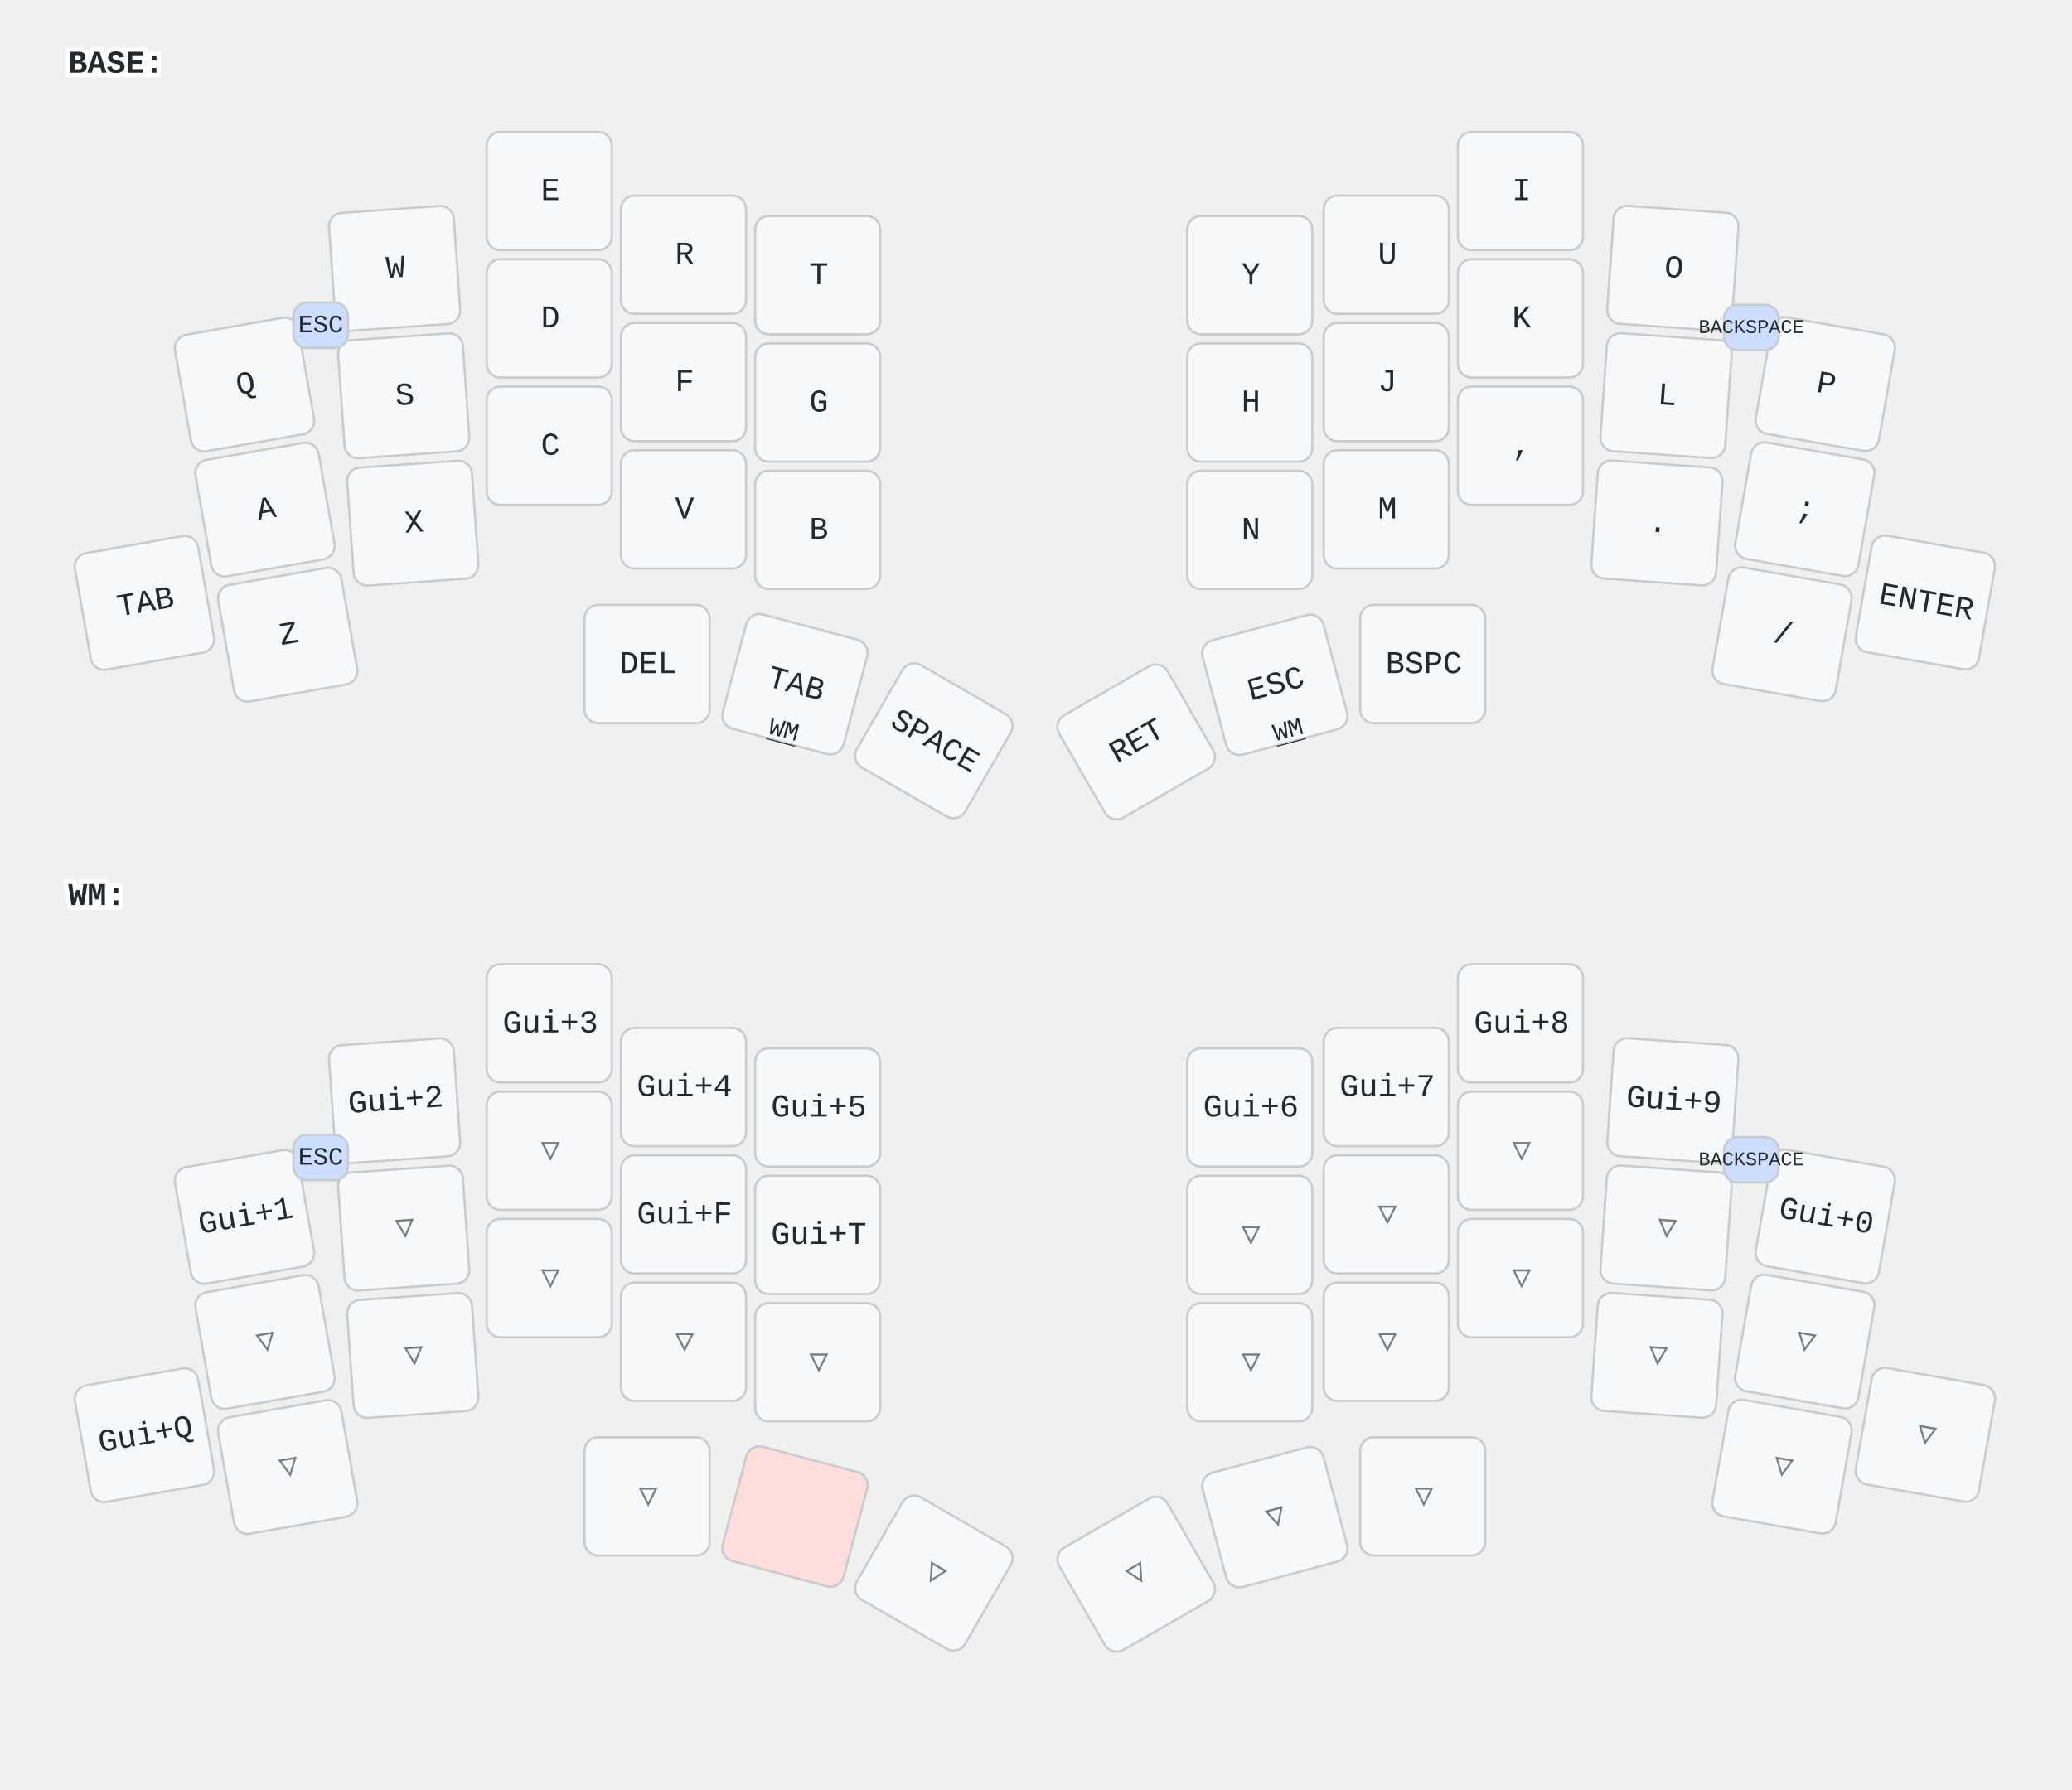
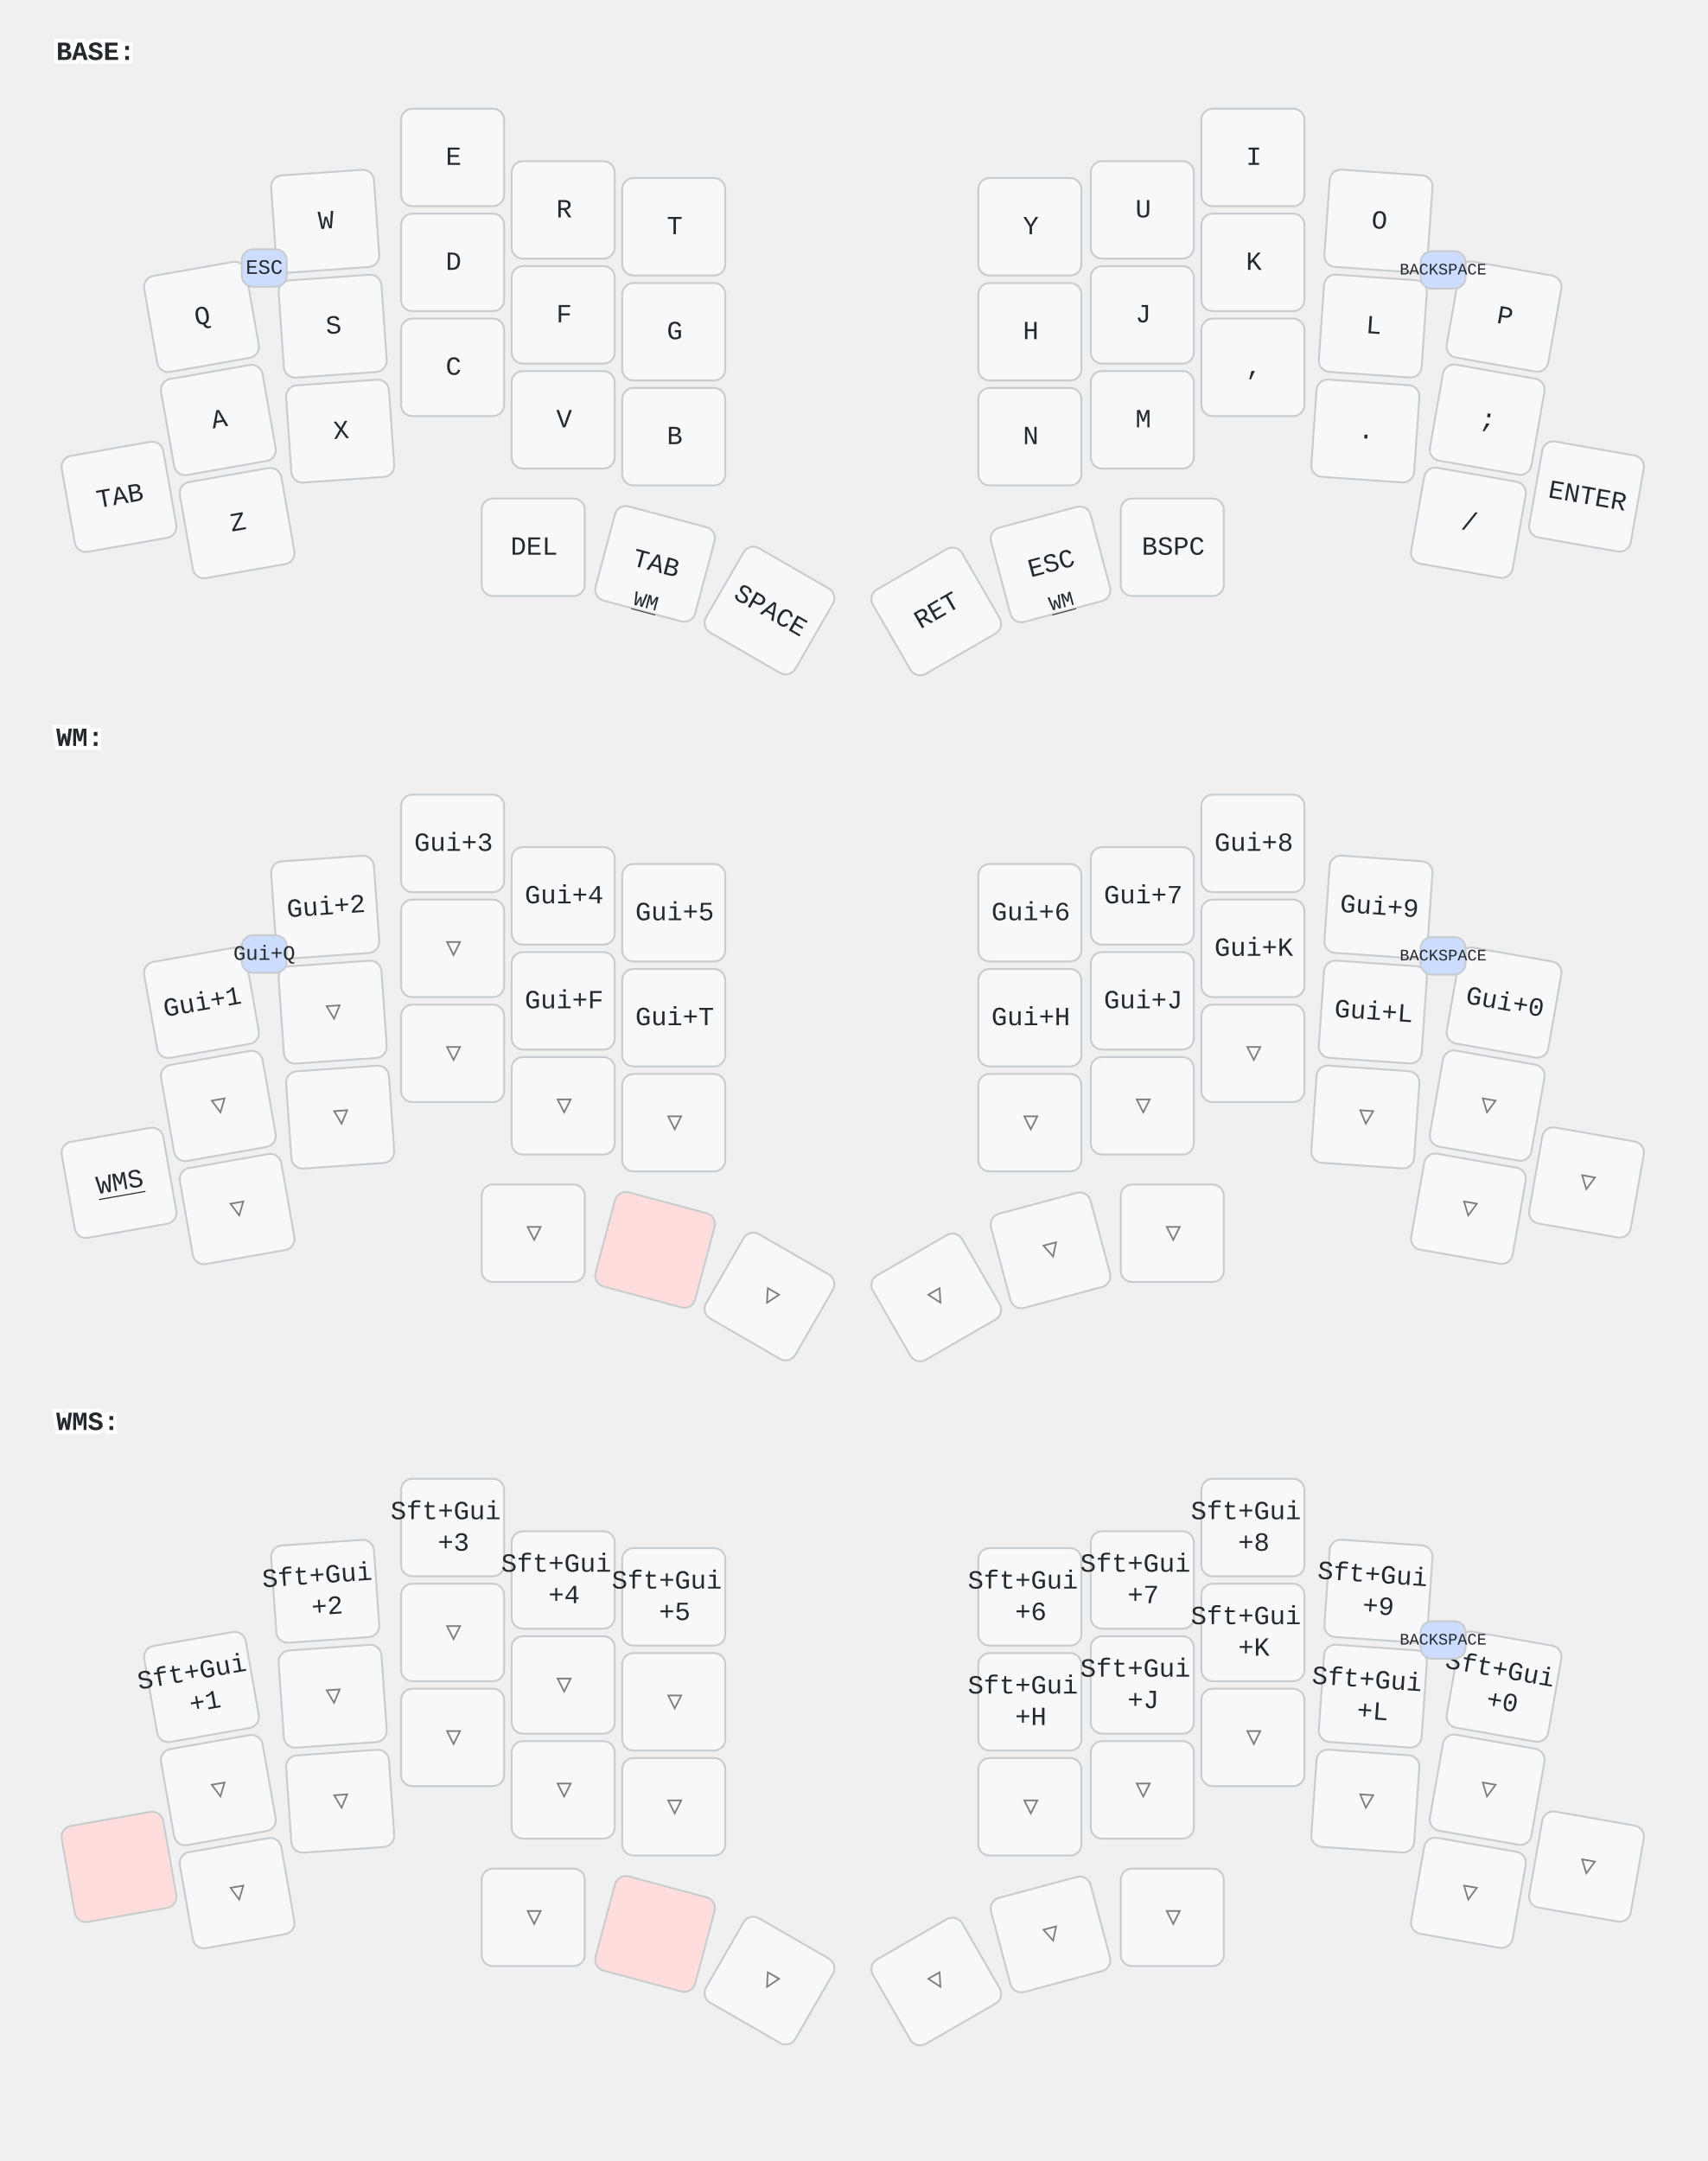
- <svg xmlns="http://www.w3.org/2000/svg" width="911" height="787" viewBox="0 0 911 787" class="keymap">
+ <svg xmlns="http://www.w3.org/2000/svg" width="911" height="1153" viewBox="0 0 911 1153" class="keymap">
  <style>/* inherit to force styles through use tags */
svg path {
    fill: inherit;
}

/* font and background color specifications */
svg.keymap {
    font-family: SFMono-Regular,Consolas,Liberation Mono,Menlo,monospace;
    font-size: 14px;
    font-kerning: normal;
    text-rendering: optimizeLegibility;
    fill: #24292e;
}

/* default key styling */
rect.key {
    fill: #f6f8fa;
}

rect.key, rect.combo {
    stroke: #c9cccf;
    stroke-width: 1;
}

/* default key side styling, only used is draw_key_sides is set */
rect.side {
    filter: brightness(90%);
}

/* color accent for combo boxes */
rect.combo, rect.combo-separate {
    fill: #cdf;
}

/* color accent for held keys */
rect.held, rect.combo.held {
    fill: #fdd;
}

/* color accent for ghost (optional) keys */
rect.ghost, rect.combo.ghost {
    stroke-dasharray: 4, 4;
    stroke-width: 2;
}

text {
    text-anchor: middle;
    dominant-baseline: middle;
}

/* styling for layer labels */
text.label {
    font-weight: bold;
    text-anchor: start;
    stroke: white;
    stroke-width: 4;
    paint-order: stroke;
}

/* styling for optional footer */
text.footer {
    text-anchor: end;
    dominant-baseline: auto;
    stroke: white;
    stroke-width: 4;
    paint-order: stroke;
}

/* styling for combo tap, and key non-tap label text */
text.combo, text.hold, text.shifted, text.left, text.right, text.tl, text.tr, text.bl, text.br {
    font-size: 11px;
}

text.hold, text.bl, text.br {
    text-anchor: middle;
    dominant-baseline: auto;
}

text.shifted, text.tl, text.tr {
    text-anchor: middle;
    dominant-baseline: hanging;
}

text.left, text.tl, text.bl {
    text-anchor: start;
}

text.right, text.tr, text.br {
    text-anchor: end;
}

text.layer-activator {
    text-decoration: underline;
}

/* styling for hold/shifted label text in combo box */
text.combo.hold, text.combo.shifted, text.combo.left, text.combo.right {
    font-size: 8px;
}

/* lighter symbol for transparent keys */
text.trans {
    fill: #7b7e81;
}

/* styling for combo dendrons */
path.combo {
    stroke-width: 1;
    stroke: gray;
    fill: none;
}

/* Start Tabler Icons Cleanup */
/* cannot use height/width with glyphs */
.icon-tabler &gt; path {
    fill: inherit;
    stroke: inherit;
    stroke-width: 2;
}
/* hide tabler's default box */
.icon-tabler &gt; path[stroke="none"][fill="none"] {
    visibility: hidden;
}
/* End Tabler Icons Cleanup */
</style>
  <g transform="translate(30, 0)" class="layer-BASE">
    <text x="0" y="28" class="label" id="BASE">BASE:</text>
    <g transform="translate(0, 56)">
      <g transform="translate(78, 113) rotate(-10.0)" class="key keypos-0">
        <rect rx="6" ry="6" x="-28" y="-26" width="55" height="52" class="key" />
        <text x="0" y="0" class="key tap">Q</text>
      </g>
      <g transform="translate(144, 62) rotate(-4.0)" class="key keypos-1">
        <rect rx="6" ry="6" x="-28" y="-26" width="55" height="52" class="key" />
        <text x="0" y="0" class="key tap">W</text>
      </g>
      <g transform="translate(212, 28)" class="key keypos-2">
        <rect rx="6" ry="6" x="-28" y="-26" width="55" height="52" class="key" />
        <text x="0" y="0" class="key tap">E</text>
      </g>
      <g transform="translate(271, 56)" class="key keypos-3">
        <rect rx="6" ry="6" x="-28" y="-26" width="55" height="52" class="key" />
        <text x="0" y="0" class="key tap">R</text>
      </g>
      <g transform="translate(330, 65)" class="key keypos-4">
        <rect rx="6" ry="6" x="-28" y="-26" width="55" height="52" class="key" />
        <text x="0" y="0" class="key tap">T</text>
      </g>
      <g transform="translate(520, 65)" class="key keypos-5">
        <rect rx="6" ry="6" x="-28" y="-26" width="55" height="52" class="key" />
        <text x="0" y="0" class="key tap">Y</text>
      </g>
      <g transform="translate(580, 56)" class="key keypos-6">
        <rect rx="6" ry="6" x="-28" y="-26" width="55" height="52" class="key" />
        <text x="0" y="0" class="key tap">U</text>
      </g>
      <g transform="translate(639, 28)" class="key keypos-7">
        <rect rx="6" ry="6" x="-28" y="-26" width="55" height="52" class="key" />
        <text x="0" y="0" class="key tap">I</text>
      </g>
      <g transform="translate(706, 62) rotate(4.0)" class="key keypos-8">
        <rect rx="6" ry="6" x="-28" y="-26" width="55" height="52" class="key" />
        <text x="0" y="0" class="key tap">O</text>
      </g>
      <g transform="translate(773, 113) rotate(10.0)" class="key keypos-9">
        <rect rx="6" ry="6" x="-28" y="-26" width="55" height="52" class="key" />
        <text x="0" y="0" class="key tap">P</text>
      </g>
      <g transform="translate(87, 168) rotate(-10.0)" class="key keypos-10">
        <rect rx="6" ry="6" x="-28" y="-26" width="55" height="52" class="key" />
        <text x="0" y="0" class="key tap">A</text>
      </g>
      <g transform="translate(148, 118) rotate(-4.0)" class="key keypos-11">
        <rect rx="6" ry="6" x="-28" y="-26" width="55" height="52" class="key" />
        <text x="0" y="0" class="key tap">S</text>
      </g>
      <g transform="translate(212, 84)" class="key keypos-12">
        <rect rx="6" ry="6" x="-28" y="-26" width="55" height="52" class="key" />
        <text x="0" y="0" class="key tap">D</text>
      </g>
      <g transform="translate(271, 112)" class="key keypos-13">
        <rect rx="6" ry="6" x="-28" y="-26" width="55" height="52" class="key" />
        <text x="0" y="0" class="key tap">F</text>
      </g>
      <g transform="translate(330, 121)" class="key keypos-14">
        <rect rx="6" ry="6" x="-28" y="-26" width="55" height="52" class="key" />
        <text x="0" y="0" class="key tap">G</text>
      </g>
      <g transform="translate(520, 121)" class="key keypos-15">
        <rect rx="6" ry="6" x="-28" y="-26" width="55" height="52" class="key" />
        <text x="0" y="0" class="key tap">H</text>
      </g>
      <g transform="translate(580, 112)" class="key keypos-16">
        <rect rx="6" ry="6" x="-28" y="-26" width="55" height="52" class="key" />
        <text x="0" y="0" class="key tap">J</text>
      </g>
      <g transform="translate(639, 84)" class="key keypos-17">
        <rect rx="6" ry="6" x="-28" y="-26" width="55" height="52" class="key" />
        <text x="0" y="0" class="key tap">K</text>
      </g>
      <g transform="translate(703, 118) rotate(4.0)" class="key keypos-18">
        <rect rx="6" ry="6" x="-28" y="-26" width="55" height="52" class="key" />
        <text x="0" y="0" class="key tap">L</text>
      </g>
      <g transform="translate(764, 168) rotate(10.0)" class="key keypos-19">
        <rect rx="6" ry="6" x="-28" y="-26" width="55" height="52" class="key" />
        <text x="0" y="0" class="key tap">;</text>
      </g>
      <g transform="translate(34, 209) rotate(-10.0)" class="key keypos-20">
        <rect rx="6" ry="6" x="-28" y="-26" width="55" height="52" class="key" />
        <text x="0" y="0" class="key tap">TAB</text>
      </g>
      <g transform="translate(97, 223) rotate(-10.0)" class="key keypos-21">
        <rect rx="6" ry="6" x="-28" y="-26" width="55" height="52" class="key" />
        <text x="0" y="0" class="key tap">Z</text>
      </g>
      <g transform="translate(152, 174) rotate(-4.0)" class="key keypos-22">
        <rect rx="6" ry="6" x="-28" y="-26" width="55" height="52" class="key" />
        <text x="0" y="0" class="key tap">X</text>
      </g>
      <g transform="translate(212, 140)" class="key keypos-23">
        <rect rx="6" ry="6" x="-28" y="-26" width="55" height="52" class="key" />
        <text x="0" y="0" class="key tap">C</text>
      </g>
      <g transform="translate(271, 168)" class="key keypos-24">
        <rect rx="6" ry="6" x="-28" y="-26" width="55" height="52" class="key" />
        <text x="0" y="0" class="key tap">V</text>
      </g>
      <g transform="translate(330, 177)" class="key keypos-25">
        <rect rx="6" ry="6" x="-28" y="-26" width="55" height="52" class="key" />
        <text x="0" y="0" class="key tap">B</text>
      </g>
      <g transform="translate(520, 177)" class="key keypos-26">
        <rect rx="6" ry="6" x="-28" y="-26" width="55" height="52" class="key" />
        <text x="0" y="0" class="key tap">N</text>
      </g>
      <g transform="translate(580, 168)" class="key keypos-27">
        <rect rx="6" ry="6" x="-28" y="-26" width="55" height="52" class="key" />
        <text x="0" y="0" class="key tap">M</text>
      </g>
      <g transform="translate(639, 140)" class="key keypos-28">
        <rect rx="6" ry="6" x="-28" y="-26" width="55" height="52" class="key" />
        <text x="0" y="0" class="key tap">,</text>
      </g>
      <g transform="translate(699, 174) rotate(4.0)" class="key keypos-29">
        <rect rx="6" ry="6" x="-28" y="-26" width="55" height="52" class="key" />
        <text x="0" y="0" class="key tap">.</text>
      </g>
      <g transform="translate(754, 223) rotate(10.0)" class="key keypos-30">
        <rect rx="6" ry="6" x="-28" y="-26" width="55" height="52" class="key" />
        <text x="0" y="0" class="key tap">/</text>
      </g>
      <g transform="translate(817, 209) rotate(10.0)" class="key keypos-31">
        <rect rx="6" ry="6" x="-28" y="-26" width="55" height="52" class="key" />
        <text x="0" y="0" class="key tap">ENTER</text>
      </g>
      <g transform="translate(255, 236)" class="key keypos-32">
        <rect rx="6" ry="6" x="-28" y="-26" width="55" height="52" class="key" />
        <text x="0" y="0" class="key tap">DEL</text>
      </g>
      <g transform="translate(320, 245) rotate(15.0)" class="key keypos-33">
        <rect rx="6" ry="6" x="-28" y="-26" width="55" height="52" class="key" />
        <text x="0" y="0" class="key tap">TAB</text>
        <a href="#WM">
          <text x="0" y="24" class="key hold layer-activator">WM</text>
        </a>
      </g>
      <g transform="translate(381, 270) rotate(30.0)" class="key keypos-34">
        <rect rx="6" ry="6" x="-28" y="-26" width="55" height="52" class="key" />
        <text x="0" y="0" class="key tap">SPACE</text>
      </g>
      <g transform="translate(470, 270) rotate(-30.0)" class="key keypos-35">
        <rect rx="6" ry="6" x="-28" y="-26" width="55" height="52" class="key" />
        <text x="0" y="0" class="key tap">RET</text>
      </g>
      <g transform="translate(531, 245) rotate(-15.0)" class="key keypos-36">
        <rect rx="6" ry="6" x="-28" y="-26" width="55" height="52" class="key" />
        <text x="0" y="0" class="key tap">ESC</text>
        <a href="#WM">
          <text x="0" y="24" class="key hold layer-activator">WM</text>
        </a>
      </g>
      <g transform="translate(596, 236)" class="key keypos-37">
        <rect rx="6" ry="6" x="-28" y="-26" width="55" height="52" class="key" />
        <text x="0" y="0" class="key tap">BSPC</text>
      </g>
      <g class="combo combopos-0">
        <rect rx="6" ry="6" x="99" y="77" width="24" height="20" class="combo" />
        <text x="111" y="87" class="combo tap">ESC</text>
      </g>
      <g class="combo combopos-1">
        <rect rx="6" ry="6" x="728" y="78" width="24" height="20" class="combo" />
        <text x="740" y="88" class="combo tap">
          <tspan style="font-size: 78%">BACKSPACE</tspan>
        </text>
      </g>
    </g>
  </g>
  <g transform="translate(30, 366)" class="layer-WM">
    <text x="0" y="28" class="label" id="WM">WM:</text>
    <g transform="translate(0, 56)">
      <g transform="translate(78, 113) rotate(-10.0)" class="key keypos-0">
        <rect rx="6" ry="6" x="-28" y="-26" width="55" height="52" class="key" />
        <text x="0" y="0" class="key tap">Gui+1</text>
      </g>
      <g transform="translate(144, 62) rotate(-4.0)" class="key keypos-1">
        <rect rx="6" ry="6" x="-28" y="-26" width="55" height="52" class="key" />
        <text x="0" y="0" class="key tap">Gui+2</text>
      </g>
      <g transform="translate(212, 28)" class="key keypos-2">
        <rect rx="6" ry="6" x="-28" y="-26" width="55" height="52" class="key" />
        <text x="0" y="0" class="key tap">Gui+3</text>
      </g>
      <g transform="translate(271, 56)" class="key keypos-3">
        <rect rx="6" ry="6" x="-28" y="-26" width="55" height="52" class="key" />
        <text x="0" y="0" class="key tap">Gui+4</text>
      </g>
      <g transform="translate(330, 65)" class="key keypos-4">
        <rect rx="6" ry="6" x="-28" y="-26" width="55" height="52" class="key" />
        <text x="0" y="0" class="key tap">Gui+5</text>
      </g>
      <g transform="translate(520, 65)" class="key keypos-5">
        <rect rx="6" ry="6" x="-28" y="-26" width="55" height="52" class="key" />
        <text x="0" y="0" class="key tap">Gui+6</text>
      </g>
      <g transform="translate(580, 56)" class="key keypos-6">
        <rect rx="6" ry="6" x="-28" y="-26" width="55" height="52" class="key" />
        <text x="0" y="0" class="key tap">Gui+7</text>
      </g>
      <g transform="translate(639, 28)" class="key keypos-7">
        <rect rx="6" ry="6" x="-28" y="-26" width="55" height="52" class="key" />
        <text x="0" y="0" class="key tap">Gui+8</text>
      </g>
      <g transform="translate(706, 62) rotate(4.0)" class="key keypos-8">
        <rect rx="6" ry="6" x="-28" y="-26" width="55" height="52" class="key" />
        <text x="0" y="0" class="key tap">Gui+9</text>
      </g>
      <g transform="translate(773, 113) rotate(10.0)" class="key keypos-9">
        <rect rx="6" ry="6" x="-28" y="-26" width="55" height="52" class="key" />
        <text x="0" y="0" class="key tap">Gui+0</text>
      </g>
      <g transform="translate(87, 168) rotate(-10.0)" class="key trans keypos-10">
        <rect rx="6" ry="6" x="-28" y="-26" width="55" height="52" class="key trans" />
        <text x="0" y="0" class="key trans tap">▽</text>
      </g>
      <g transform="translate(148, 118) rotate(-4.0)" class="key trans keypos-11">
        <rect rx="6" ry="6" x="-28" y="-26" width="55" height="52" class="key trans" />
        <text x="0" y="0" class="key trans tap">▽</text>
      </g>
      <g transform="translate(212, 84)" class="key trans keypos-12">
        <rect rx="6" ry="6" x="-28" y="-26" width="55" height="52" class="key trans" />
        <text x="0" y="0" class="key trans tap">▽</text>
      </g>
      <g transform="translate(271, 112)" class="key keypos-13">
        <rect rx="6" ry="6" x="-28" y="-26" width="55" height="52" class="key" />
        <text x="0" y="0" class="key tap">Gui+F</text>
      </g>
      <g transform="translate(330, 121)" class="key keypos-14">
        <rect rx="6" ry="6" x="-28" y="-26" width="55" height="52" class="key" />
        <text x="0" y="0" class="key tap">Gui+T</text>
      </g>
-       <g transform="translate(520, 121)" class="key trans keypos-15">
-         <rect rx="6" ry="6" x="-28" y="-26" width="55" height="52" class="key trans" />
-         <text x="0" y="0" class="key trans tap">▽</text>
-       </g>
-       <g transform="translate(580, 112)" class="key trans keypos-16">
-         <rect rx="6" ry="6" x="-28" y="-26" width="55" height="52" class="key trans" />
-         <text x="0" y="0" class="key trans tap">▽</text>
-       </g>
-       <g transform="translate(639, 84)" class="key trans keypos-17">
-         <rect rx="6" ry="6" x="-28" y="-26" width="55" height="52" class="key trans" />
-         <text x="0" y="0" class="key trans tap">▽</text>
-       </g>
-       <g transform="translate(703, 118) rotate(4.0)" class="key trans keypos-18">
-         <rect rx="6" ry="6" x="-28" y="-26" width="55" height="52" class="key trans" />
-         <text x="0" y="0" class="key trans tap">▽</text>
+       <g transform="translate(520, 121)" class="key keypos-15">
+         <rect rx="6" ry="6" x="-28" y="-26" width="55" height="52" class="key" />
+         <text x="0" y="0" class="key tap">Gui+H</text>
+       </g>
+       <g transform="translate(580, 112)" class="key keypos-16">
+         <rect rx="6" ry="6" x="-28" y="-26" width="55" height="52" class="key" />
+         <text x="0" y="0" class="key tap">Gui+J</text>
+       </g>
+       <g transform="translate(639, 84)" class="key keypos-17">
+         <rect rx="6" ry="6" x="-28" y="-26" width="55" height="52" class="key" />
+         <text x="0" y="0" class="key tap">Gui+K</text>
+       </g>
+       <g transform="translate(703, 118) rotate(4.0)" class="key keypos-18">
+         <rect rx="6" ry="6" x="-28" y="-26" width="55" height="52" class="key" />
+         <text x="0" y="0" class="key tap">Gui+L</text>
      </g>
      <g transform="translate(764, 168) rotate(10.0)" class="key trans keypos-19">
        <rect rx="6" ry="6" x="-28" y="-26" width="55" height="52" class="key trans" />
        <text x="0" y="0" class="key trans tap">▽</text>
      </g>
      <g transform="translate(34, 209) rotate(-10.0)" class="key keypos-20">
        <rect rx="6" ry="6" x="-28" y="-26" width="55" height="52" class="key" />
-         <text x="0" y="0" class="key tap">Gui+Q</text>
+         <a href="#WMS">
+           <text x="0" y="0" class="key tap layer-activator">WMS</text>
+         </a>
      </g>
      <g transform="translate(97, 223) rotate(-10.0)" class="key trans keypos-21">
        <rect rx="6" ry="6" x="-28" y="-26" width="55" height="52" class="key trans" />
        <text x="0" y="0" class="key trans tap">▽</text>
      </g>
      <g transform="translate(152, 174) rotate(-4.0)" class="key trans keypos-22">
        <rect rx="6" ry="6" x="-28" y="-26" width="55" height="52" class="key trans" />
        <text x="0" y="0" class="key trans tap">▽</text>
      </g>
      <g transform="translate(212, 140)" class="key trans keypos-23">
        <rect rx="6" ry="6" x="-28" y="-26" width="55" height="52" class="key trans" />
        <text x="0" y="0" class="key trans tap">▽</text>
      </g>
      <g transform="translate(271, 168)" class="key trans keypos-24">
        <rect rx="6" ry="6" x="-28" y="-26" width="55" height="52" class="key trans" />
        <text x="0" y="0" class="key trans tap">▽</text>
      </g>
      <g transform="translate(330, 177)" class="key trans keypos-25">
        <rect rx="6" ry="6" x="-28" y="-26" width="55" height="52" class="key trans" />
        <text x="0" y="0" class="key trans tap">▽</text>
      </g>
      <g transform="translate(520, 177)" class="key trans keypos-26">
        <rect rx="6" ry="6" x="-28" y="-26" width="55" height="52" class="key trans" />
        <text x="0" y="0" class="key trans tap">▽</text>
      </g>
      <g transform="translate(580, 168)" class="key trans keypos-27">
        <rect rx="6" ry="6" x="-28" y="-26" width="55" height="52" class="key trans" />
        <text x="0" y="0" class="key trans tap">▽</text>
      </g>
      <g transform="translate(639, 140)" class="key trans keypos-28">
        <rect rx="6" ry="6" x="-28" y="-26" width="55" height="52" class="key trans" />
        <text x="0" y="0" class="key trans tap">▽</text>
      </g>
      <g transform="translate(699, 174) rotate(4.0)" class="key trans keypos-29">
        <rect rx="6" ry="6" x="-28" y="-26" width="55" height="52" class="key trans" />
        <text x="0" y="0" class="key trans tap">▽</text>
      </g>
      <g transform="translate(754, 223) rotate(10.0)" class="key trans keypos-30">
        <rect rx="6" ry="6" x="-28" y="-26" width="55" height="52" class="key trans" />
        <text x="0" y="0" class="key trans tap">▽</text>
      </g>
      <g transform="translate(817, 209) rotate(10.0)" class="key trans keypos-31">
        <rect rx="6" ry="6" x="-28" y="-26" width="55" height="52" class="key trans" />
        <text x="0" y="0" class="key trans tap">▽</text>
      </g>
      <g transform="translate(255, 236)" class="key trans keypos-32">
        <rect rx="6" ry="6" x="-28" y="-26" width="55" height="52" class="key trans" />
        <text x="0" y="0" class="key trans tap">▽</text>
      </g>
      <g transform="translate(320, 245) rotate(15.0)" class="key held keypos-33">
        <rect rx="6" ry="6" x="-28" y="-26" width="55" height="52" class="key held" />
      </g>
      <g transform="translate(381, 270) rotate(30.0)" class="key trans keypos-34">
        <rect rx="6" ry="6" x="-28" y="-26" width="55" height="52" class="key trans" />
        <text x="0" y="0" class="key trans tap">▽</text>
      </g>
      <g transform="translate(470, 270) rotate(-30.0)" class="key trans keypos-35">
        <rect rx="6" ry="6" x="-28" y="-26" width="55" height="52" class="key trans" />
        <text x="0" y="0" class="key trans tap">▽</text>
      </g>
      <g transform="translate(531, 245) rotate(-15.0)" class="key trans keypos-36">
        <rect rx="6" ry="6" x="-28" y="-26" width="55" height="52" class="key trans" />
        <text x="0" y="0" class="key trans tap">▽</text>
      </g>
      <g transform="translate(596, 236)" class="key trans keypos-37">
        <rect rx="6" ry="6" x="-28" y="-26" width="55" height="52" class="key trans" />
        <text x="0" y="0" class="key trans tap">▽</text>
      </g>
      <g class="combo combopos-0">
        <rect rx="6" ry="6" x="99" y="77" width="24" height="20" class="combo" />
-         <text x="111" y="87" class="combo tap">ESC</text>
+         <text x="111" y="87" class="combo tap">Gui+Q</text>
      </g>
      <g class="combo combopos-1">
        <rect rx="6" ry="6" x="728" y="78" width="24" height="20" class="combo" />
        <text x="740" y="88" class="combo tap">
          <tspan style="font-size: 78%">BACKSPACE</tspan>
        </text>
      </g>
    </g>
  </g>
+   <g transform="translate(30, 731)" class="layer-WMS">
+     <text x="0" y="28" class="label" id="WMS">WMS:</text>
+     <g transform="translate(0, 56)">
+       <g transform="translate(78, 113) rotate(-10.0)" class="key keypos-0">
+         <rect rx="6" ry="6" x="-28" y="-26" width="55" height="52" class="key" />
+         <text x="0" y="0" class="key tap">
+           <tspan x="0" dy="-0.6em">Sft+Gui</tspan>
+           <tspan x="0" dy="1.2em">+1</tspan>
+         </text>
+       </g>
+       <g transform="translate(144, 62) rotate(-4.0)" class="key keypos-1">
+         <rect rx="6" ry="6" x="-28" y="-26" width="55" height="52" class="key" />
+         <text x="0" y="0" class="key tap">
+           <tspan x="0" dy="-0.6em">Sft+Gui</tspan>
+           <tspan x="0" dy="1.2em">+2</tspan>
+         </text>
+       </g>
+       <g transform="translate(212, 28)" class="key keypos-2">
+         <rect rx="6" ry="6" x="-28" y="-26" width="55" height="52" class="key" />
+         <text x="0" y="0" class="key tap">
+           <tspan x="0" dy="-0.6em">Sft+Gui</tspan>
+           <tspan x="0" dy="1.2em">+3</tspan>
+         </text>
+       </g>
+       <g transform="translate(271, 56)" class="key keypos-3">
+         <rect rx="6" ry="6" x="-28" y="-26" width="55" height="52" class="key" />
+         <text x="0" y="0" class="key tap">
+           <tspan x="0" dy="-0.6em">Sft+Gui</tspan>
+           <tspan x="0" dy="1.2em">+4</tspan>
+         </text>
+       </g>
+       <g transform="translate(330, 65)" class="key keypos-4">
+         <rect rx="6" ry="6" x="-28" y="-26" width="55" height="52" class="key" />
+         <text x="0" y="0" class="key tap">
+           <tspan x="0" dy="-0.6em">Sft+Gui</tspan>
+           <tspan x="0" dy="1.2em">+5</tspan>
+         </text>
+       </g>
+       <g transform="translate(520, 65)" class="key keypos-5">
+         <rect rx="6" ry="6" x="-28" y="-26" width="55" height="52" class="key" />
+         <text x="0" y="0" class="key tap">
+           <tspan x="0" dy="-0.6em">Sft+Gui</tspan>
+           <tspan x="0" dy="1.2em">+6</tspan>
+         </text>
+       </g>
+       <g transform="translate(580, 56)" class="key keypos-6">
+         <rect rx="6" ry="6" x="-28" y="-26" width="55" height="52" class="key" />
+         <text x="0" y="0" class="key tap">
+           <tspan x="0" dy="-0.6em">Sft+Gui</tspan>
+           <tspan x="0" dy="1.2em">+7</tspan>
+         </text>
+       </g>
+       <g transform="translate(639, 28)" class="key keypos-7">
+         <rect rx="6" ry="6" x="-28" y="-26" width="55" height="52" class="key" />
+         <text x="0" y="0" class="key tap">
+           <tspan x="0" dy="-0.6em">Sft+Gui</tspan>
+           <tspan x="0" dy="1.2em">+8</tspan>
+         </text>
+       </g>
+       <g transform="translate(706, 62) rotate(4.0)" class="key keypos-8">
+         <rect rx="6" ry="6" x="-28" y="-26" width="55" height="52" class="key" />
+         <text x="0" y="0" class="key tap">
+           <tspan x="0" dy="-0.6em">Sft+Gui</tspan>
+           <tspan x="0" dy="1.2em">+9</tspan>
+         </text>
+       </g>
+       <g transform="translate(773, 113) rotate(10.0)" class="key keypos-9">
+         <rect rx="6" ry="6" x="-28" y="-26" width="55" height="52" class="key" />
+         <text x="0" y="0" class="key tap">
+           <tspan x="0" dy="-0.6em">Sft+Gui</tspan>
+           <tspan x="0" dy="1.2em">+0</tspan>
+         </text>
+       </g>
+       <g transform="translate(87, 168) rotate(-10.0)" class="key trans keypos-10">
+         <rect rx="6" ry="6" x="-28" y="-26" width="55" height="52" class="key trans" />
+         <text x="0" y="0" class="key trans tap">▽</text>
+       </g>
+       <g transform="translate(148, 118) rotate(-4.0)" class="key trans keypos-11">
+         <rect rx="6" ry="6" x="-28" y="-26" width="55" height="52" class="key trans" />
+         <text x="0" y="0" class="key trans tap">▽</text>
+       </g>
+       <g transform="translate(212, 84)" class="key trans keypos-12">
+         <rect rx="6" ry="6" x="-28" y="-26" width="55" height="52" class="key trans" />
+         <text x="0" y="0" class="key trans tap">▽</text>
+       </g>
+       <g transform="translate(271, 112)" class="key trans keypos-13">
+         <rect rx="6" ry="6" x="-28" y="-26" width="55" height="52" class="key trans" />
+         <text x="0" y="0" class="key trans tap">▽</text>
+       </g>
+       <g transform="translate(330, 121)" class="key trans keypos-14">
+         <rect rx="6" ry="6" x="-28" y="-26" width="55" height="52" class="key trans" />
+         <text x="0" y="0" class="key trans tap">▽</text>
+       </g>
+       <g transform="translate(520, 121)" class="key keypos-15">
+         <rect rx="6" ry="6" x="-28" y="-26" width="55" height="52" class="key" />
+         <text x="0" y="0" class="key tap">
+           <tspan x="0" dy="-0.6em">Sft+Gui</tspan>
+           <tspan x="0" dy="1.2em">+H</tspan>
+         </text>
+       </g>
+       <g transform="translate(580, 112)" class="key keypos-16">
+         <rect rx="6" ry="6" x="-28" y="-26" width="55" height="52" class="key" />
+         <text x="0" y="0" class="key tap">
+           <tspan x="0" dy="-0.6em">Sft+Gui</tspan>
+           <tspan x="0" dy="1.2em">+J</tspan>
+         </text>
+       </g>
+       <g transform="translate(639, 84)" class="key keypos-17">
+         <rect rx="6" ry="6" x="-28" y="-26" width="55" height="52" class="key" />
+         <text x="0" y="0" class="key tap">
+           <tspan x="0" dy="-0.6em">Sft+Gui</tspan>
+           <tspan x="0" dy="1.2em">+K</tspan>
+         </text>
+       </g>
+       <g transform="translate(703, 118) rotate(4.0)" class="key keypos-18">
+         <rect rx="6" ry="6" x="-28" y="-26" width="55" height="52" class="key" />
+         <text x="0" y="0" class="key tap">
+           <tspan x="0" dy="-0.6em">Sft+Gui</tspan>
+           <tspan x="0" dy="1.2em">+L</tspan>
+         </text>
+       </g>
+       <g transform="translate(764, 168) rotate(10.0)" class="key trans keypos-19">
+         <rect rx="6" ry="6" x="-28" y="-26" width="55" height="52" class="key trans" />
+         <text x="0" y="0" class="key trans tap">▽</text>
+       </g>
+       <g transform="translate(34, 209) rotate(-10.0)" class="key held keypos-20">
+         <rect rx="6" ry="6" x="-28" y="-26" width="55" height="52" class="key held" />
+       </g>
+       <g transform="translate(97, 223) rotate(-10.0)" class="key trans keypos-21">
+         <rect rx="6" ry="6" x="-28" y="-26" width="55" height="52" class="key trans" />
+         <text x="0" y="0" class="key trans tap">▽</text>
+       </g>
+       <g transform="translate(152, 174) rotate(-4.0)" class="key trans keypos-22">
+         <rect rx="6" ry="6" x="-28" y="-26" width="55" height="52" class="key trans" />
+         <text x="0" y="0" class="key trans tap">▽</text>
+       </g>
+       <g transform="translate(212, 140)" class="key trans keypos-23">
+         <rect rx="6" ry="6" x="-28" y="-26" width="55" height="52" class="key trans" />
+         <text x="0" y="0" class="key trans tap">▽</text>
+       </g>
+       <g transform="translate(271, 168)" class="key trans keypos-24">
+         <rect rx="6" ry="6" x="-28" y="-26" width="55" height="52" class="key trans" />
+         <text x="0" y="0" class="key trans tap">▽</text>
+       </g>
+       <g transform="translate(330, 177)" class="key trans keypos-25">
+         <rect rx="6" ry="6" x="-28" y="-26" width="55" height="52" class="key trans" />
+         <text x="0" y="0" class="key trans tap">▽</text>
+       </g>
+       <g transform="translate(520, 177)" class="key trans keypos-26">
+         <rect rx="6" ry="6" x="-28" y="-26" width="55" height="52" class="key trans" />
+         <text x="0" y="0" class="key trans tap">▽</text>
+       </g>
+       <g transform="translate(580, 168)" class="key trans keypos-27">
+         <rect rx="6" ry="6" x="-28" y="-26" width="55" height="52" class="key trans" />
+         <text x="0" y="0" class="key trans tap">▽</text>
+       </g>
+       <g transform="translate(639, 140)" class="key trans keypos-28">
+         <rect rx="6" ry="6" x="-28" y="-26" width="55" height="52" class="key trans" />
+         <text x="0" y="0" class="key trans tap">▽</text>
+       </g>
+       <g transform="translate(699, 174) rotate(4.0)" class="key trans keypos-29">
+         <rect rx="6" ry="6" x="-28" y="-26" width="55" height="52" class="key trans" />
+         <text x="0" y="0" class="key trans tap">▽</text>
+       </g>
+       <g transform="translate(754, 223) rotate(10.0)" class="key trans keypos-30">
+         <rect rx="6" ry="6" x="-28" y="-26" width="55" height="52" class="key trans" />
+         <text x="0" y="0" class="key trans tap">▽</text>
+       </g>
+       <g transform="translate(817, 209) rotate(10.0)" class="key trans keypos-31">
+         <rect rx="6" ry="6" x="-28" y="-26" width="55" height="52" class="key trans" />
+         <text x="0" y="0" class="key trans tap">▽</text>
+       </g>
+       <g transform="translate(255, 236)" class="key trans keypos-32">
+         <rect rx="6" ry="6" x="-28" y="-26" width="55" height="52" class="key trans" />
+         <text x="0" y="0" class="key trans tap">▽</text>
+       </g>
+       <g transform="translate(320, 245) rotate(15.0)" class="key held keypos-33">
+         <rect rx="6" ry="6" x="-28" y="-26" width="55" height="52" class="key held" />
+       </g>
+       <g transform="translate(381, 270) rotate(30.0)" class="key trans keypos-34">
+         <rect rx="6" ry="6" x="-28" y="-26" width="55" height="52" class="key trans" />
+         <text x="0" y="0" class="key trans tap">▽</text>
+       </g>
+       <g transform="translate(470, 270) rotate(-30.0)" class="key trans keypos-35">
+         <rect rx="6" ry="6" x="-28" y="-26" width="55" height="52" class="key trans" />
+         <text x="0" y="0" class="key trans tap">▽</text>
+       </g>
+       <g transform="translate(531, 245) rotate(-15.0)" class="key trans keypos-36">
+         <rect rx="6" ry="6" x="-28" y="-26" width="55" height="52" class="key trans" />
+         <text x="0" y="0" class="key trans tap">▽</text>
+       </g>
+       <g transform="translate(596, 236)" class="key trans keypos-37">
+         <rect rx="6" ry="6" x="-28" y="-26" width="55" height="52" class="key trans" />
+         <text x="0" y="0" class="key trans tap">▽</text>
+       </g>
+       <g class="combo combopos-0">
+         <rect rx="6" ry="6" x="728" y="78" width="24" height="20" class="combo" />
+         <text x="740" y="88" class="combo tap">
+           <tspan style="font-size: 78%">BACKSPACE</tspan>
+         </text>
+       </g>
+     </g>
+   </g>
</svg>
